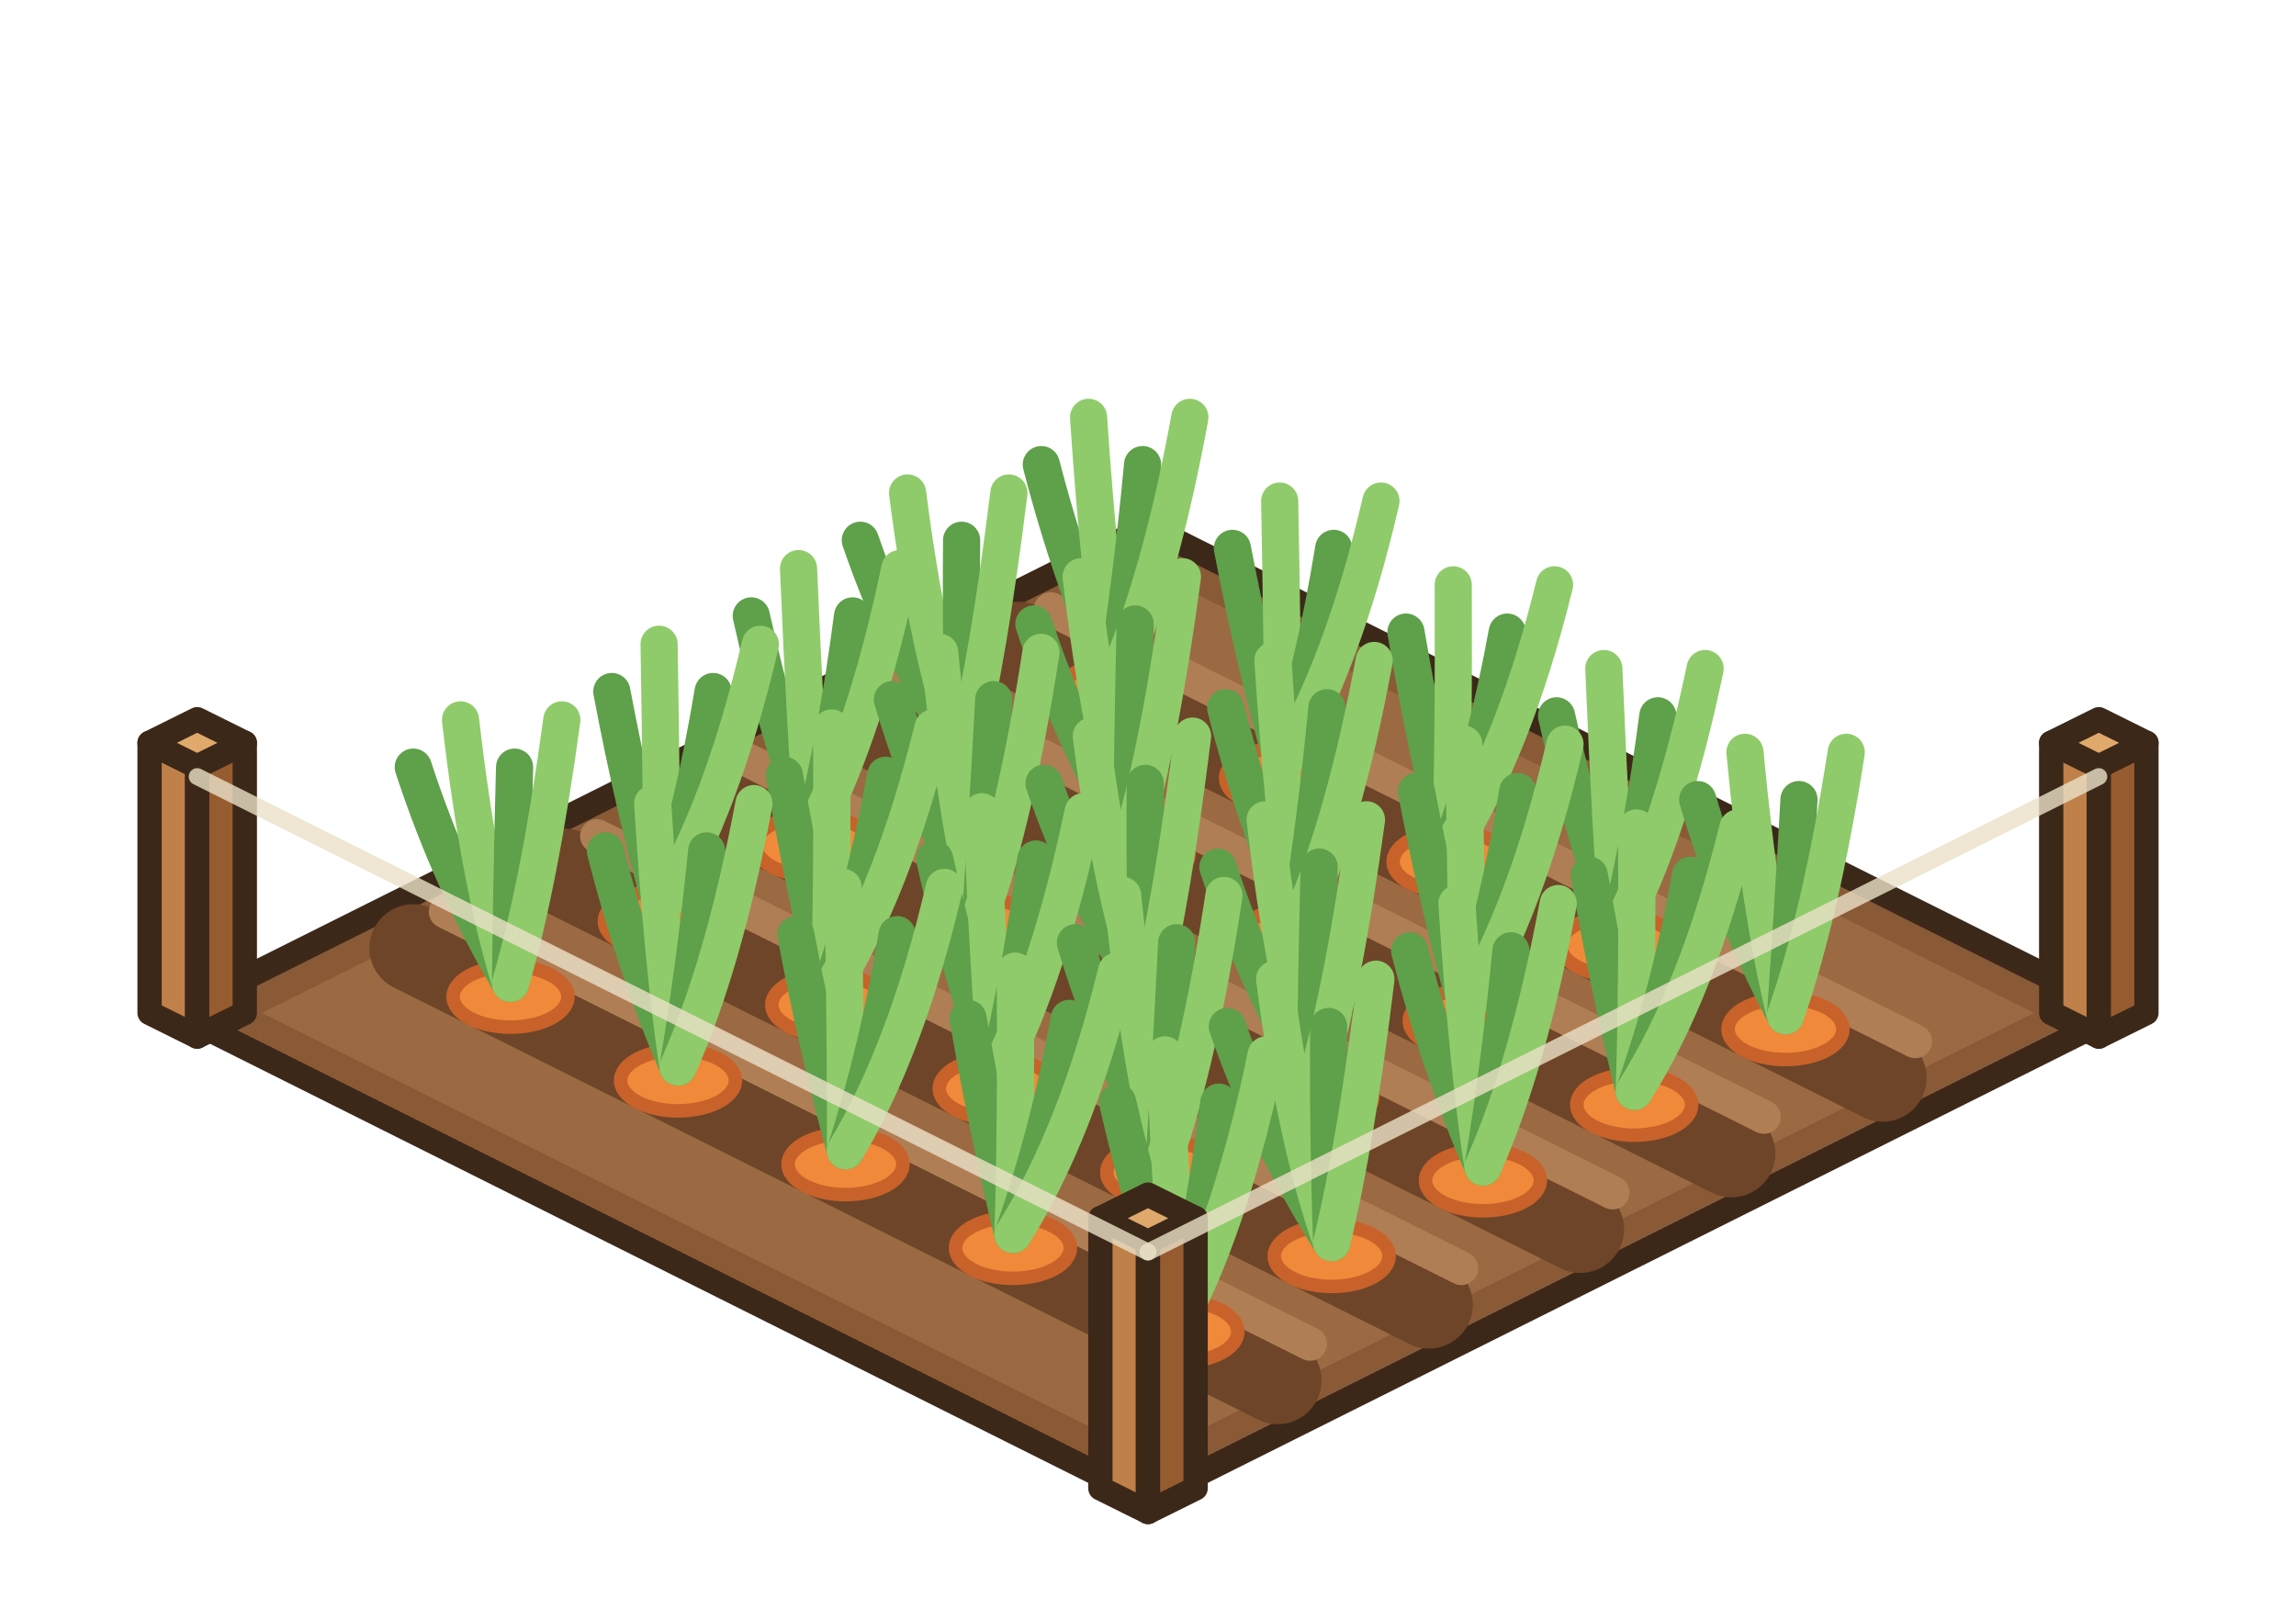
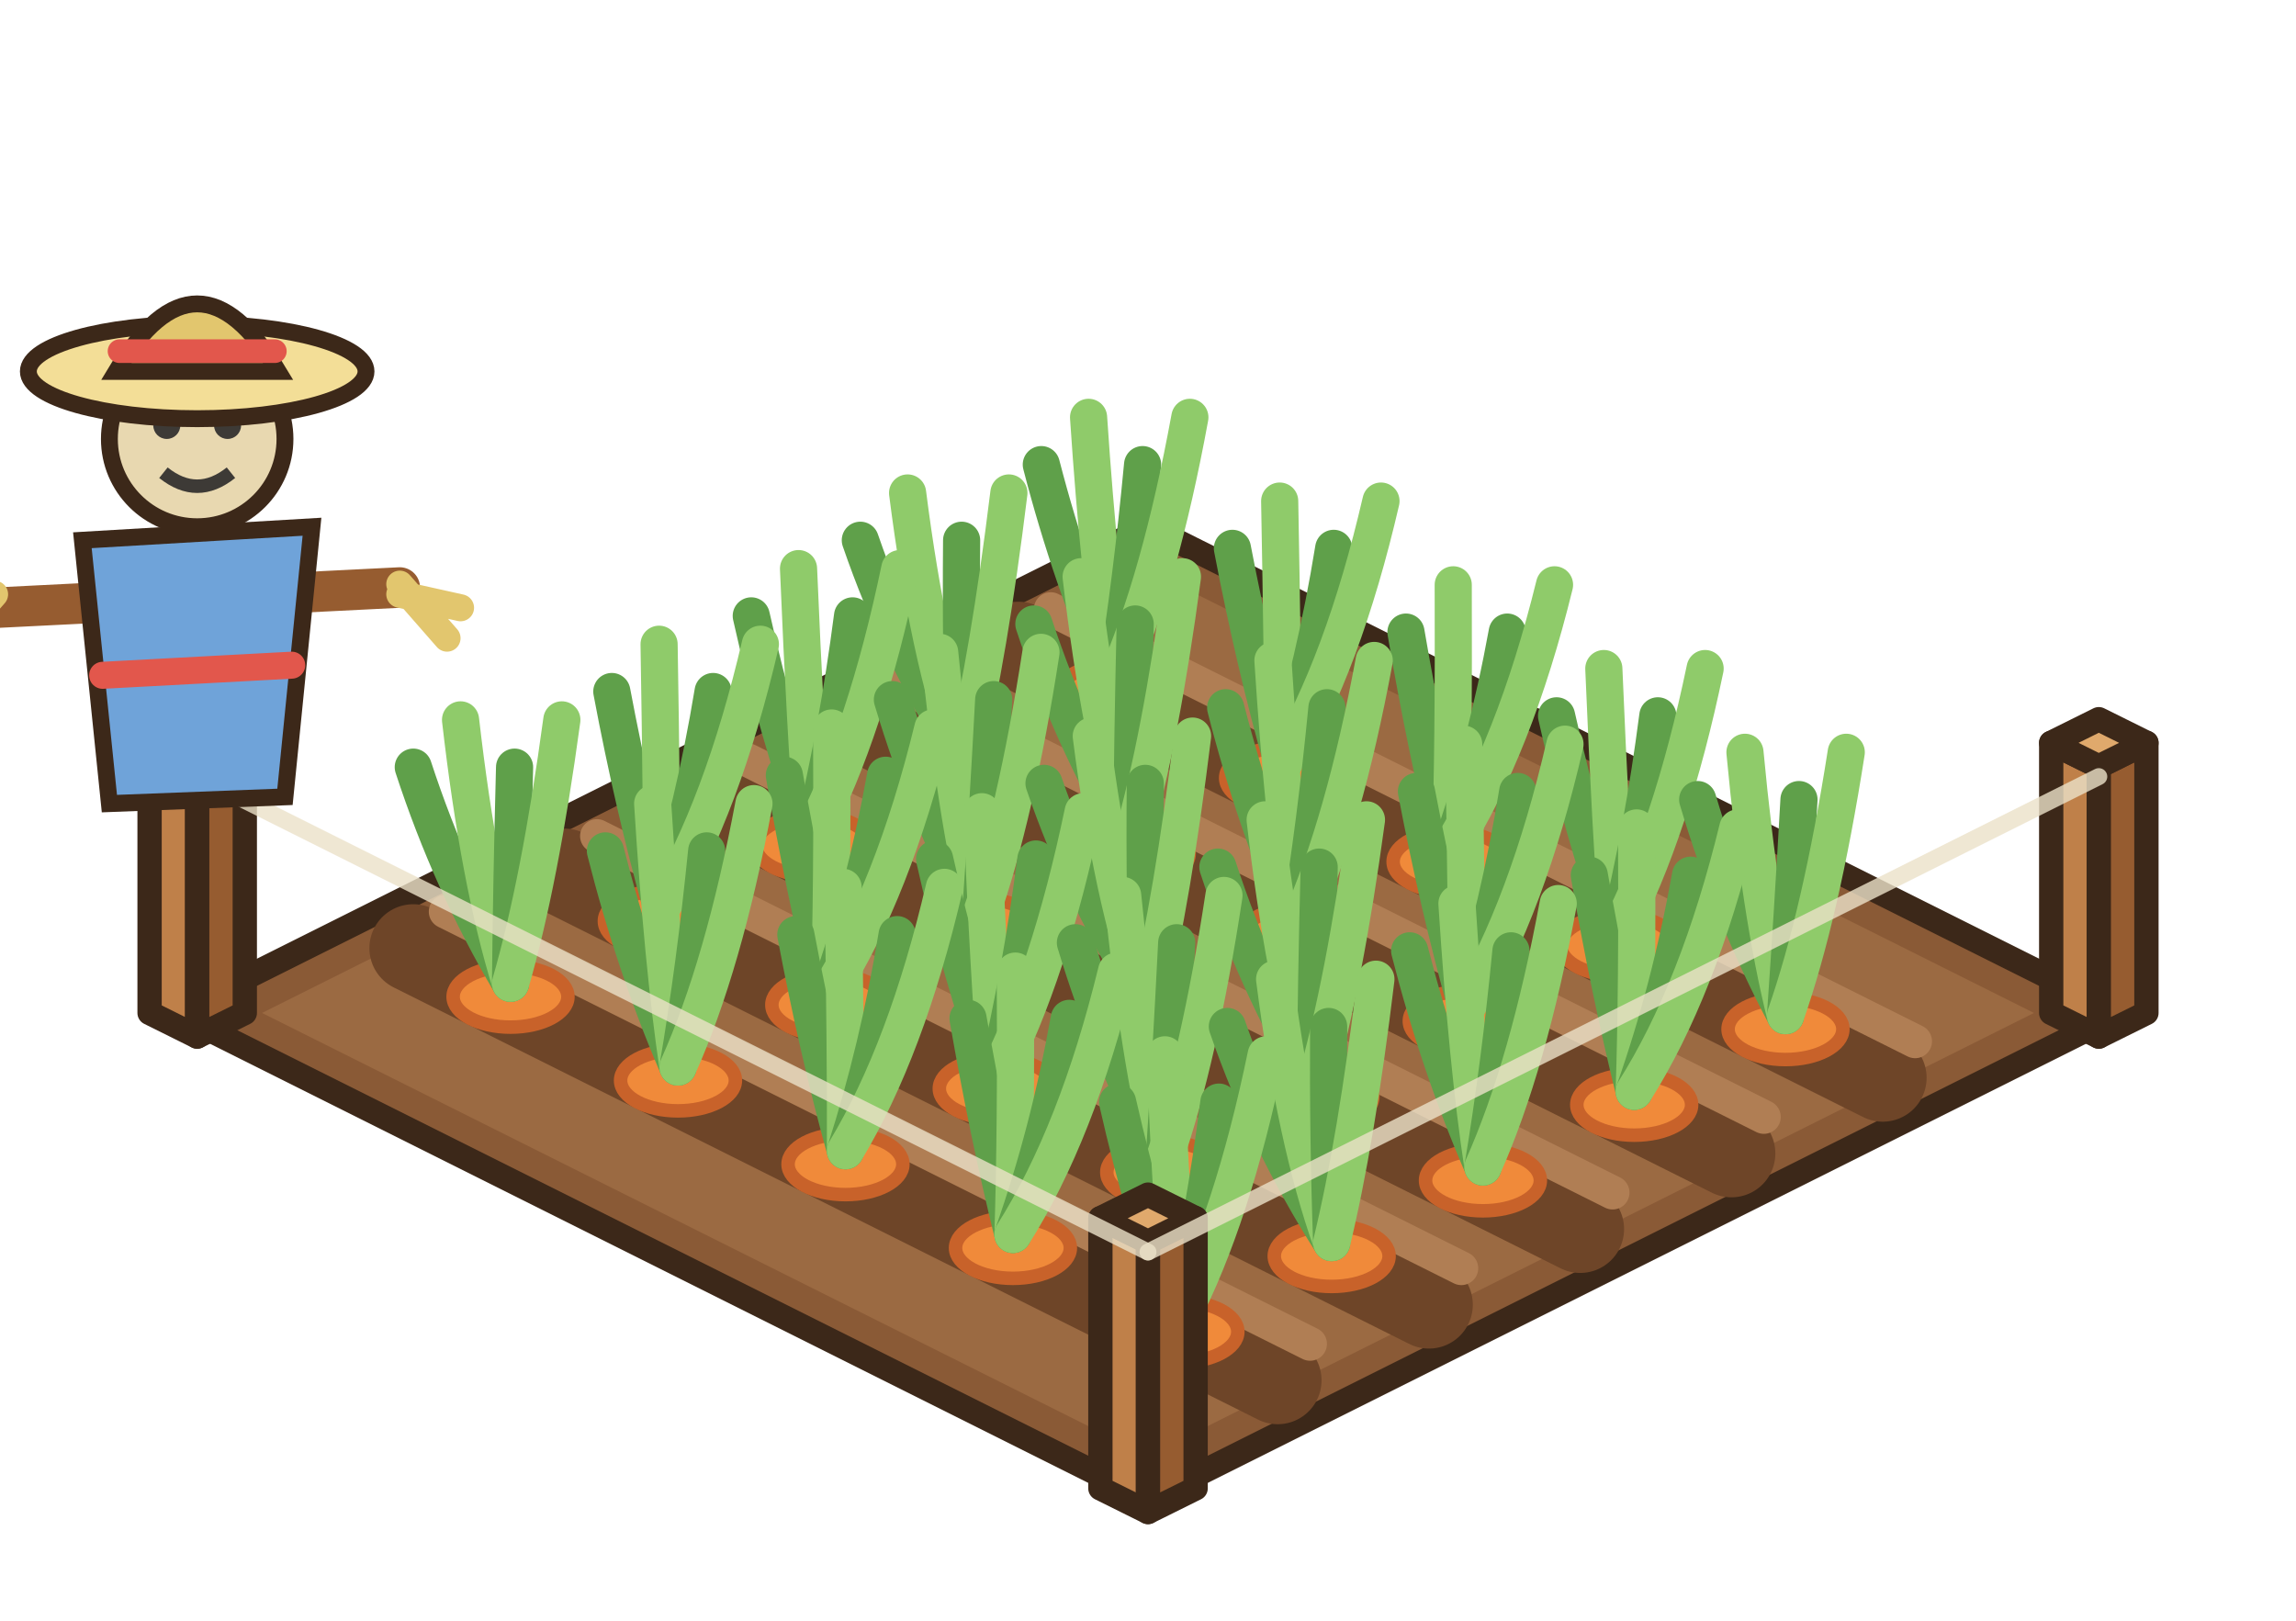
<svg xmlns="http://www.w3.org/2000/svg" width="85" height="60" viewBox="-42.5 -37.5 85 60">
  <g transform="scale(1.25)">
    <polygon points="0,-14.4 28.8,0 0,14.4 -28.8,0" fill="#8A5A36" stroke="#3C2819" stroke-width="0.72" stroke-linejoin="round" />
    <polygon points="0,-13.12 26.24,0 0,13.12 -26.24,0" fill="#9B6A42" />
    <line x1="-3.84" y1="-10.88" x2="21.76" y2="1.92" stroke="#6E4528" stroke-width="2.6" stroke-linecap="round" />
    <line x1="-2.88" y1="-11.96" x2="22.72" y2="0.84" stroke="#B07E54" stroke-width="1" stroke-linecap="round" />
    <line x1="-8.32" y1="-8.64" x2="17.28" y2="4.16" stroke="#6E4528" stroke-width="2.6" stroke-linecap="round" />
    <line x1="-7.36" y1="-9.72" x2="18.24" y2="3.08" stroke="#B07E54" stroke-width="1" stroke-linecap="round" />
    <line x1="-12.8" y1="-6.4" x2="12.8" y2="6.4" stroke="#6E4528" stroke-width="2.6" stroke-linecap="round" />
    <line x1="-11.84" y1="-7.48" x2="13.76" y2="5.32" stroke="#B07E54" stroke-width="1" stroke-linecap="round" />
    <line x1="-17.28" y1="-4.16" x2="8.32" y2="8.64" stroke="#6E4528" stroke-width="2.6" stroke-linecap="round" />
    <line x1="-16.32" y1="-5.24" x2="9.28" y2="7.56" stroke="#B07E54" stroke-width="1" stroke-linecap="round" />
    <line x1="-21.76" y1="-1.92" x2="3.84" y2="10.88" stroke="#6E4528" stroke-width="2.6" stroke-linecap="round" />
    <line x1="-20.8" y1="-3" x2="4.8" y2="9.8" stroke="#B07E54" stroke-width="1" stroke-linecap="round" />
    <polygon points="26.75,0 28.16,0.7 28.16,-7.3 26.75,-8" fill="#BF8049" stroke="#3C2819" stroke-width="0.72" stroke-linejoin="round" />
    <polygon points="29.57,0 28.16,0.7 28.16,-7.3 29.57,-8" fill="#965C30" stroke="#3C2819" stroke-width="0.72" stroke-linejoin="round" />
    <polygon points="28.16,-8.7 29.57,-8 28.16,-7.3 26.75,-8" fill="#E0A96C" stroke="#3C2819" stroke-width="0.72" stroke-linejoin="round" />
    <polygon points="-29.57,0 -28.16,0.7 -28.16,-7.3 -29.57,-8" fill="#BF8049" stroke="#3C2819" stroke-width="0.72" stroke-linejoin="round" />
    <polygon points="-26.75,0 -28.16,0.7 -28.16,-7.3 -26.75,-8" fill="#965C30" stroke="#3C2819" stroke-width="0.72" stroke-linejoin="round" />
    <polygon points="-28.16,-8.7 -26.75,-8 -28.16,-7.3 -29.57,-8" fill="#E0A96C" stroke="#3C2819" stroke-width="0.72" stroke-linejoin="round" />
    <ellipse cx="-0.96" cy="-9.44" rx="1.7" ry="0.9" fill="#F08A3A" stroke="#C8622A" stroke-width="0.4" />
    <path d="M-0.96,-9.84 q-1.32,-3 -2.2,-6.4" stroke="#5FA04A" stroke-width="1.1" fill="none" stroke-linecap="round" />
    <path d="M-0.96,-9.84 q-0.48,-3 -0.8,-7.8" stroke="#8FCB6A" stroke-width="1.1" fill="none" stroke-linecap="round" />
    <path d="M-0.96,-9.84 q0.48,-3 0.8,-6.4" stroke="#5FA04A" stroke-width="1.1" fill="none" stroke-linecap="round" />
    <path d="M-0.96,-9.84 q1.32,-3 2.2,-7.8" stroke="#8FCB6A" stroke-width="1.1" fill="none" stroke-linecap="round" />
    <ellipse cx="-5.44" cy="-7.2" rx="1.7" ry="0.9" fill="#F08A3A" stroke="#C8622A" stroke-width="0.4" />
    <path d="M-5.44,-7.6 q-1.91,-3 -3.08,-6.4" stroke="#5FA04A" stroke-width="1.1" fill="none" stroke-linecap="round" />
    <path d="M-5.44,-7.6 q-1.07,-3 -1.68,-7.8" stroke="#8FCB6A" stroke-width="1.1" fill="none" stroke-linecap="round" />
    <path d="M-5.44,-7.6 q-0.11,-3 -0.08,-6.4" stroke="#5FA04A" stroke-width="1.1" fill="none" stroke-linecap="round" />
    <path d="M-5.44,-7.6 q0.73,-3 1.32,-7.8" stroke="#8FCB6A" stroke-width="1.1" fill="none" stroke-linecap="round" />
    <ellipse cx="4" cy="-6.96" rx="1.7" ry="0.9" fill="#F08A3A" stroke="#C8622A" stroke-width="0.4" />
    <path d="M4,-7.36 q-0.85,-3 -1.5,-6.4" stroke="#5FA04A" stroke-width="1.1" fill="none" stroke-linecap="round" />
    <path d="M4,-7.36 q-0.01,-3 -0.1,-7.8" stroke="#8FCB6A" stroke-width="1.1" fill="none" stroke-linecap="round" />
    <path d="M4,-7.36 q0.95,-3 1.5,-6.4" stroke="#5FA04A" stroke-width="1.1" fill="none" stroke-linecap="round" />
    <path d="M4,-7.36 q1.79,-3 2.9,-7.8" stroke="#8FCB6A" stroke-width="1.1" fill="none" stroke-linecap="round" />
    <ellipse cx="-9.92" cy="-4.96" rx="1.7" ry="0.9" fill="#F08A3A" stroke="#C8622A" stroke-width="0.4" />
    <path d="M-9.92,-5.36 q-1.07,-3 -1.83,-6.4" stroke="#5FA04A" stroke-width="1.1" fill="none" stroke-linecap="round" />
    <path d="M-9.92,-5.36 q-0.23,-3 -0.43,-7.8" stroke="#8FCB6A" stroke-width="1.1" fill="none" stroke-linecap="round" />
    <path d="M-9.92,-5.36 q0.73,-3 1.17,-6.4" stroke="#5FA04A" stroke-width="1.1" fill="none" stroke-linecap="round" />
    <path d="M-9.92,-5.36 q1.57,-3 2.57,-7.8" stroke="#8FCB6A" stroke-width="1.1" fill="none" stroke-linecap="round" />
    <ellipse cx="-0.48" cy="-4.72" rx="1.7" ry="0.9" fill="#F08A3A" stroke="#C8622A" stroke-width="0.4" />
    <path d="M-0.48,-5.12 q-1.78,-3 -2.9,-6.4" stroke="#5FA04A" stroke-width="1.1" fill="none" stroke-linecap="round" />
    <path d="M-0.48,-5.12 q-0.94,-3 -1.5,-7.8" stroke="#8FCB6A" stroke-width="1.1" fill="none" stroke-linecap="round" />
    <path d="M-0.48,-5.12 q0.02,-3 0.1,-6.4" stroke="#5FA04A" stroke-width="1.1" fill="none" stroke-linecap="round" />
    <path d="M-0.48,-5.12 q0.86,-3 1.5,-7.8" stroke="#8FCB6A" stroke-width="1.1" fill="none" stroke-linecap="round" />
    <ellipse cx="8.96" cy="-4.48" rx="1.7" ry="0.9" fill="#F08A3A" stroke="#C8622A" stroke-width="0.4" />
    <path d="M8.96,-4.88 q-0.74,-3 -1.32,-6.4" stroke="#5FA04A" stroke-width="1.1" fill="none" stroke-linecap="round" />
    <path d="M8.96,-4.88 q0.1,-3 0.08,-7.8" stroke="#8FCB6A" stroke-width="1.1" fill="none" stroke-linecap="round" />
    <path d="M8.96,-4.88 q1.06,-3 1.68,-6.4" stroke="#5FA04A" stroke-width="1.1" fill="none" stroke-linecap="round" />
    <path d="M8.96,-4.88 q1.9,-3 3.08,-7.8" stroke="#8FCB6A" stroke-width="1.1" fill="none" stroke-linecap="round" />
    <ellipse cx="-14.4" cy="-2.72" rx="1.7" ry="0.9" fill="#F08A3A" stroke="#C8622A" stroke-width="0.4" />
    <path d="M-14.4,-3.12 q-0.84,-3 -1.48,-6.4" stroke="#5FA04A" stroke-width="1.1" fill="none" stroke-linecap="round" />
    <path d="M-14.4,-3.12 q0,-3 -0.08,-7.8" stroke="#8FCB6A" stroke-width="1.1" fill="none" stroke-linecap="round" />
    <path d="M-14.4,-3.12 q0.96,-3 1.52,-6.4" stroke="#5FA04A" stroke-width="1.1" fill="none" stroke-linecap="round" />
    <path d="M-14.4,-3.12 q1.8,-3 2.92,-7.8" stroke="#8FCB6A" stroke-width="1.1" fill="none" stroke-linecap="round" />
    <ellipse cx="-4.96" cy="-2.48" rx="1.7" ry="0.9" fill="#F08A3A" stroke="#C8622A" stroke-width="0.4" />
    <path d="M-4.96,-2.88 q-1.59,-3 -2.61,-6.4" stroke="#5FA04A" stroke-width="1.1" fill="none" stroke-linecap="round" />
    <path d="M-4.96,-2.88 q-0.75,-3 -1.21,-7.8" stroke="#8FCB6A" stroke-width="1.1" fill="none" stroke-linecap="round" />
    <path d="M-4.96,-2.88 q0.21,-3 0.39,-6.4" stroke="#5FA04A" stroke-width="1.1" fill="none" stroke-linecap="round" />
    <path d="M-4.96,-2.88 q1.05,-3 1.79,-7.8" stroke="#8FCB6A" stroke-width="1.1" fill="none" stroke-linecap="round" />
    <ellipse cx="4.48" cy="-2.24" rx="1.7" ry="0.9" fill="#F08A3A" stroke="#C8622A" stroke-width="0.4" />
    <path d="M4.48,-2.64 q-1.31,-3 -2.18,-6.4" stroke="#5FA04A" stroke-width="1.1" fill="none" stroke-linecap="round" />
    <path d="M4.48,-2.64 q-0.47,-3 -0.78,-7.8" stroke="#8FCB6A" stroke-width="1.1" fill="none" stroke-linecap="round" />
    <path d="M4.48,-2.64 q0.49,-3 0.82,-6.4" stroke="#5FA04A" stroke-width="1.1" fill="none" stroke-linecap="round" />
    <path d="M4.48,-2.64 q1.33,-3 2.22,-7.8" stroke="#8FCB6A" stroke-width="1.1" fill="none" stroke-linecap="round" />
    <ellipse cx="13.92" cy="-2" rx="1.7" ry="0.9" fill="#F08A3A" stroke="#C8622A" stroke-width="0.4" />
    <path d="M13.92,-2.4 q-1.06,-3 -1.82,-6.4" stroke="#5FA04A" stroke-width="1.1" fill="none" stroke-linecap="round" />
    <path d="M13.92,-2.4 q-0.22,-3 -0.42,-7.8" stroke="#8FCB6A" stroke-width="1.1" fill="none" stroke-linecap="round" />
    <path d="M13.92,-2.4 q0.74,-3 1.18,-6.4" stroke="#5FA04A" stroke-width="1.1" fill="none" stroke-linecap="round" />
    <path d="M13.92,-2.4 q1.58,-3 2.58,-7.8" stroke="#8FCB6A" stroke-width="1.1" fill="none" stroke-linecap="round" />
    <ellipse cx="-18.88" cy="-0.48" rx="1.7" ry="0.9" fill="#F08A3A" stroke="#C8622A" stroke-width="0.4" />
    <path d="M-18.88,-0.88 q-1.77,-3 -2.88,-6.4" stroke="#5FA04A" stroke-width="1.1" fill="none" stroke-linecap="round" />
    <path d="M-18.88,-0.88 q-0.93,-3 -1.48,-7.8" stroke="#8FCB6A" stroke-width="1.1" fill="none" stroke-linecap="round" />
    <path d="M-18.88,-0.88 q0.03,-3 0.12,-6.4" stroke="#5FA04A" stroke-width="1.1" fill="none" stroke-linecap="round" />
    <path d="M-18.88,-0.88 q0.87,-3 1.52,-7.8" stroke="#8FCB6A" stroke-width="1.1" fill="none" stroke-linecap="round" />
    <ellipse cx="-9.44" cy="-0.24" rx="1.7" ry="0.9" fill="#F08A3A" stroke="#C8622A" stroke-width="0.4" />
    <path d="M-9.44,-0.64 q-0.74,-3 -1.33,-6.4" stroke="#5FA04A" stroke-width="1.1" fill="none" stroke-linecap="round" />
    <path d="M-9.44,-0.64 q0.1,-3 0.07,-7.8" stroke="#8FCB6A" stroke-width="1.1" fill="none" stroke-linecap="round" />
    <path d="M-9.44,-0.64 q1.06,-3 1.67,-6.4" stroke="#5FA04A" stroke-width="1.1" fill="none" stroke-linecap="round" />
    <path d="M-9.44,-0.64 q1.9,-3 3.07,-7.8" stroke="#8FCB6A" stroke-width="1.1" fill="none" stroke-linecap="round" />
    <ellipse cx="0" cy="0" rx="1.7" ry="0.9" fill="#F08A3A" stroke="#C8622A" stroke-width="0.4" />
    <path d="M0,-0.4 q-1.91,-3 -3.08,-6.4" stroke="#5FA04A" stroke-width="1.1" fill="none" stroke-linecap="round" />
    <path d="M0,-0.4 q-1.07,-3 -1.68,-7.8" stroke="#8FCB6A" stroke-width="1.1" fill="none" stroke-linecap="round" />
    <path d="M0,-0.4 q-0.11,-3 -0.08,-6.4" stroke="#5FA04A" stroke-width="1.1" fill="none" stroke-linecap="round" />
    <path d="M0,-0.4 q0.73,-3 1.32,-7.8" stroke="#8FCB6A" stroke-width="1.1" fill="none" stroke-linecap="round" />
    <ellipse cx="9.44" cy="0.24" rx="1.7" ry="0.9" fill="#F08A3A" stroke="#C8622A" stroke-width="0.4" />
    <path d="M9.44,-0.16 q-0.84,-3 -1.49,-6.4" stroke="#5FA04A" stroke-width="1.1" fill="none" stroke-linecap="round" />
    <path d="M9.44,-0.16 q0,-3 -0.09,-7.8" stroke="#8FCB6A" stroke-width="1.1" fill="none" stroke-linecap="round" />
    <path d="M9.44,-0.16 q0.96,-3 1.51,-6.4" stroke="#5FA04A" stroke-width="1.1" fill="none" stroke-linecap="round" />
    <path d="M9.44,-0.16 q1.8,-3 2.91,-7.8" stroke="#8FCB6A" stroke-width="1.1" fill="none" stroke-linecap="round" />
    <ellipse cx="18.88" cy="0.48" rx="1.7" ry="0.9" fill="#F08A3A" stroke="#C8622A" stroke-width="0.4" />
    <path d="M18.88,0.08 q-1.59,-3 -2.6,-6.4" stroke="#5FA04A" stroke-width="1.1" fill="none" stroke-linecap="round" />
    <path d="M18.88,0.08 q-0.75,-3 -1.2,-7.8" stroke="#8FCB6A" stroke-width="1.1" fill="none" stroke-linecap="round" />
    <path d="M18.88,0.08 q0.21,-3 0.4,-6.4" stroke="#5FA04A" stroke-width="1.1" fill="none" stroke-linecap="round" />
    <path d="M18.88,0.08 q1.05,-3 1.8,-7.8" stroke="#8FCB6A" stroke-width="1.1" fill="none" stroke-linecap="round" />
    <ellipse cx="-13.92" cy="2" rx="1.7" ry="0.9" fill="#F08A3A" stroke="#C8622A" stroke-width="0.4" />
    <path d="M-13.92,1.6 q-1.29,-3 -2.15,-6.4" stroke="#5FA04A" stroke-width="1.1" fill="none" stroke-linecap="round" />
    <path d="M-13.92,1.6 q-0.45,-3 -0.75,-7.8" stroke="#8FCB6A" stroke-width="1.1" fill="none" stroke-linecap="round" />
    <path d="M-13.92,1.6 q0.51,-3 0.85,-6.4" stroke="#5FA04A" stroke-width="1.1" fill="none" stroke-linecap="round" />
    <path d="M-13.92,1.6 q1.35,-3 2.25,-7.8" stroke="#8FCB6A" stroke-width="1.1" fill="none" stroke-linecap="round" />
    <ellipse cx="-4.48" cy="2.24" rx="1.7" ry="0.9" fill="#F08A3A" stroke="#C8622A" stroke-width="0.4" />
    <path d="M-4.48,1.84 q-1.08,-3 -1.84,-6.4" stroke="#5FA04A" stroke-width="1.1" fill="none" stroke-linecap="round" />
    <path d="M-4.48,1.84 q-0.24,-3 -0.44,-7.8" stroke="#8FCB6A" stroke-width="1.1" fill="none" stroke-linecap="round" />
    <path d="M-4.48,1.84 q0.72,-3 1.16,-6.4" stroke="#5FA04A" stroke-width="1.1" fill="none" stroke-linecap="round" />
    <path d="M-4.48,1.84 q1.56,-3 2.56,-7.8" stroke="#8FCB6A" stroke-width="1.1" fill="none" stroke-linecap="round" />
    <ellipse cx="4.96" cy="2.48" rx="1.7" ry="0.9" fill="#F08A3A" stroke="#C8622A" stroke-width="0.4" />
    <path d="M4.96,2.08 q-1.78,-3 -2.89,-6.4" stroke="#5FA04A" stroke-width="1.1" fill="none" stroke-linecap="round" />
    <path d="M4.96,2.08 q-0.94,-3 -1.49,-7.8" stroke="#8FCB6A" stroke-width="1.1" fill="none" stroke-linecap="round" />
    <path d="M4.96,2.08 q0.02,-3 0.11,-6.4" stroke="#5FA04A" stroke-width="1.1" fill="none" stroke-linecap="round" />
    <path d="M4.96,2.08 q0.86,-3 1.51,-7.8" stroke="#8FCB6A" stroke-width="1.1" fill="none" stroke-linecap="round" />
    <ellipse cx="14.4" cy="2.72" rx="1.7" ry="0.9" fill="#F08A3A" stroke="#C8622A" stroke-width="0.4" />
    <path d="M14.4,2.32 q-0.74,-3 -1.33,-6.4" stroke="#5FA04A" stroke-width="1.1" fill="none" stroke-linecap="round" />
    <path d="M14.4,2.32 q0.1,-3 0.07,-7.8" stroke="#8FCB6A" stroke-width="1.1" fill="none" stroke-linecap="round" />
    <path d="M14.4,2.32 q1.06,-3 1.67,-6.4" stroke="#5FA04A" stroke-width="1.1" fill="none" stroke-linecap="round" />
    <path d="M14.4,2.32 q1.9,-3 3.07,-7.8" stroke="#8FCB6A" stroke-width="1.1" fill="none" stroke-linecap="round" />
    <ellipse cx="-8.96" cy="4.48" rx="1.7" ry="0.9" fill="#F08A3A" stroke="#C8622A" stroke-width="0.4" />
    <path d="M-8.96,4.08 q-0.83,-3 -1.47,-6.4" stroke="#5FA04A" stroke-width="1.1" fill="none" stroke-linecap="round" />
    <path d="M-8.96,4.08 q0.01,-3 -0.07,-7.8" stroke="#8FCB6A" stroke-width="1.1" fill="none" stroke-linecap="round" />
    <path d="M-8.96,4.08 q0.97,-3 1.53,-6.4" stroke="#5FA04A" stroke-width="1.1" fill="none" stroke-linecap="round" />
    <path d="M-8.96,4.08 q1.81,-3 2.93,-7.8" stroke="#8FCB6A" stroke-width="1.1" fill="none" stroke-linecap="round" />
    <ellipse cx="0.48" cy="4.72" rx="1.7" ry="0.9" fill="#F08A3A" stroke="#C8622A" stroke-width="0.4" />
    <path d="M0.48,4.32 q-1.6,-3 -2.63,-6.4" stroke="#5FA04A" stroke-width="1.1" fill="none" stroke-linecap="round" />
    <path d="M0.48,4.32 q-0.76,-3 -1.23,-7.8" stroke="#8FCB6A" stroke-width="1.1" fill="none" stroke-linecap="round" />
    <path d="M0.48,4.32 q0.2,-3 0.37,-6.4" stroke="#5FA04A" stroke-width="1.1" fill="none" stroke-linecap="round" />
    <path d="M0.48,4.32 q1.04,-3 1.77,-7.8" stroke="#8FCB6A" stroke-width="1.1" fill="none" stroke-linecap="round" />
    <ellipse cx="9.92" cy="4.96" rx="1.7" ry="0.9" fill="#F08A3A" stroke="#C8622A" stroke-width="0.4" />
    <path d="M9.92,4.56 q-1.3,-3 -2.17,-6.4" stroke="#5FA04A" stroke-width="1.1" fill="none" stroke-linecap="round" />
    <path d="M9.92,4.56 q-0.46,-3 -0.77,-7.8" stroke="#8FCB6A" stroke-width="1.1" fill="none" stroke-linecap="round" />
    <path d="M9.92,4.56 q0.5,-3 0.83,-6.4" stroke="#5FA04A" stroke-width="1.1" fill="none" stroke-linecap="round" />
    <path d="M9.92,4.56 q1.34,-3 2.23,-7.8" stroke="#8FCB6A" stroke-width="1.1" fill="none" stroke-linecap="round" />
    <ellipse cx="-4" cy="6.96" rx="1.7" ry="0.9" fill="#F08A3A" stroke="#C8622A" stroke-width="0.4" />
    <path d="M-4,6.56 q-0.74,-3 -1.33,-6.4" stroke="#5FA04A" stroke-width="1.1" fill="none" stroke-linecap="round" />
    <path d="M-4,6.56 q0.1,-3 0.07,-7.8" stroke="#8FCB6A" stroke-width="1.1" fill="none" stroke-linecap="round" />
    <path d="M-4,6.56 q1.06,-3 1.67,-6.4" stroke="#5FA04A" stroke-width="1.1" fill="none" stroke-linecap="round" />
    <path d="M-4,6.56 q1.9,-3 3.07,-7.8" stroke="#8FCB6A" stroke-width="1.1" fill="none" stroke-linecap="round" />
    <ellipse cx="5.44" cy="7.2" rx="1.7" ry="0.9" fill="#F08A3A" stroke="#C8622A" stroke-width="0.4" />
    <path d="M5.44,6.8 q-1.91,-3 -3.09,-6.4" stroke="#5FA04A" stroke-width="1.1" fill="none" stroke-linecap="round" />
    <path d="M5.44,6.8 q-1.07,-3 -1.69,-7.8" stroke="#8FCB6A" stroke-width="1.1" fill="none" stroke-linecap="round" />
    <path d="M5.44,6.8 q-0.11,-3 -0.09,-6.4" stroke="#5FA04A" stroke-width="1.1" fill="none" stroke-linecap="round" />
    <path d="M5.44,6.8 q0.73,-3 1.31,-7.8" stroke="#8FCB6A" stroke-width="1.1" fill="none" stroke-linecap="round" />
    <ellipse cx="0.96" cy="9.44" rx="1.7" ry="0.9" fill="#F08A3A" stroke="#C8622A" stroke-width="0.4" />
    <path d="M0.96,9.04 q-1.09,-3 -1.86,-6.4" stroke="#5FA04A" stroke-width="1.1" fill="none" stroke-linecap="round" />
    <path d="M0.96,9.04 q-0.25,-3 -0.46,-7.8" stroke="#8FCB6A" stroke-width="1.1" fill="none" stroke-linecap="round" />
    <path d="M0.96,9.04 q0.71,-3 1.14,-6.4" stroke="#5FA04A" stroke-width="1.1" fill="none" stroke-linecap="round" />
    <path d="M0.96,9.04 q1.55,-3 2.54,-7.8" stroke="#8FCB6A" stroke-width="1.1" fill="none" stroke-linecap="round" />
    <polygon points="-1.41,14.08 0,14.78 0,6.78 -1.41,6.08" fill="#BF8049" stroke="#3C2819" stroke-width="0.72" stroke-linejoin="round" />
    <polygon points="1.41,14.08 0,14.78 0,6.78 1.41,6.08" fill="#965C30" stroke="#3C2819" stroke-width="0.72" stroke-linejoin="round" />
    <polygon points="0,5.38 1.41,6.08 0,6.78 -1.41,6.08" fill="#E0A96C" stroke="#3C2819" stroke-width="0.72" stroke-linejoin="round" />
    <line x1="28.16" y1="-7" x2="0" y2="7.08" stroke="rgba(235,225,200,.8)" stroke-width="0.5" stroke-linecap="round" />
    <line x1="-28.16" y1="-7" x2="0" y2="7.08" stroke="rgba(235,225,200,.8)" stroke-width="0.5" stroke-linecap="round" />
+     <line x1="-34.16" y1="-12" x2="-22.16" y2="-12.6" stroke="#965C30" stroke-width="1.2" stroke-linecap="round" />
+     <path d="M-31.56,-14 L-24.76,-14.4 L-25.56,-6.4 L-30.76,-6.2 Z" fill="#6FA3D9" stroke="#3C2819" stroke-width="0.5" />
+     <line x1="-30.96" y1="-10" x2="-25.36" y2="-10.3" stroke="#E2574C" stroke-width="0.8" stroke-linecap="round" />
+     <path d="M-34.16,-12.4 l-1.4,1.6 M-34.16,-12.4 l-1.8,0.4" stroke="#E2C66E" stroke-width="0.8" fill="none" stroke-linecap="round" />
+     <path d="M-22.16,-12.7 l1.4,1.6 M-22.16,-12.4 l1.8,0.4" stroke="#E2C66E" stroke-width="0.8" fill="none" stroke-linecap="round" />
+     <circle cx="-28.16" cy="-17" r="2.6" fill="#E8D8B0" stroke="#3C2819" stroke-width="0.5" />
+     <circle cx="-29.06" cy="-17.4" r="0.4" fill="#3D3A36" />
+     <circle cx="-27.26" cy="-17.4" r="0.4" fill="#3D3A36" />
+     <path d="M-29.16,-16 q1,0.8 2,0" stroke="#3D3A36" stroke-width="0.4" fill="none" />
+     <ellipse cx="-28.16" cy="-19" rx="5" ry="1.4" fill="#F3DE97" stroke="#3C2819" stroke-width="0.5" />
+     <path d="M-30.56,-19 Q-28.16,-23 -25.76,-19 Z" fill="#E2C66E" stroke="#3C2819" stroke-width="0.5" />
+     <line x1="-30.46" y1="-19.6" x2="-25.86" y2="-19.6" stroke="#E2574C" stroke-width="0.7" stroke-linecap="round" />
  </g>
</svg>
